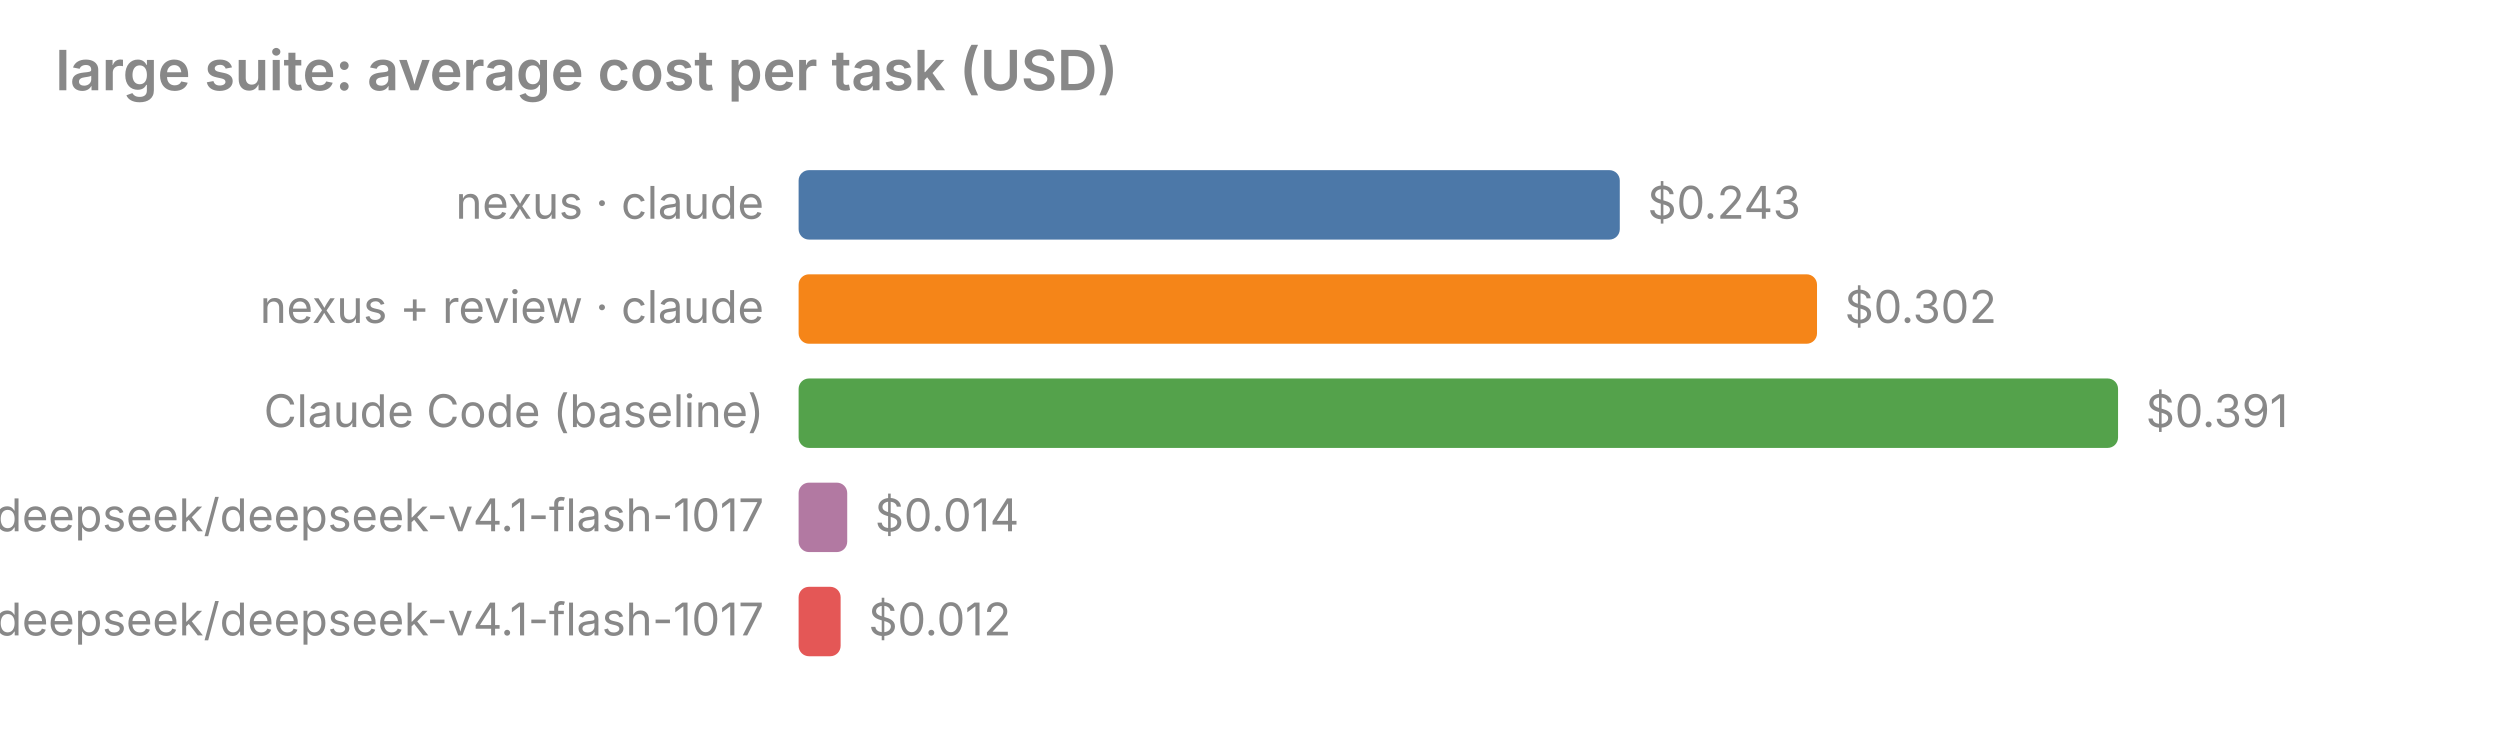
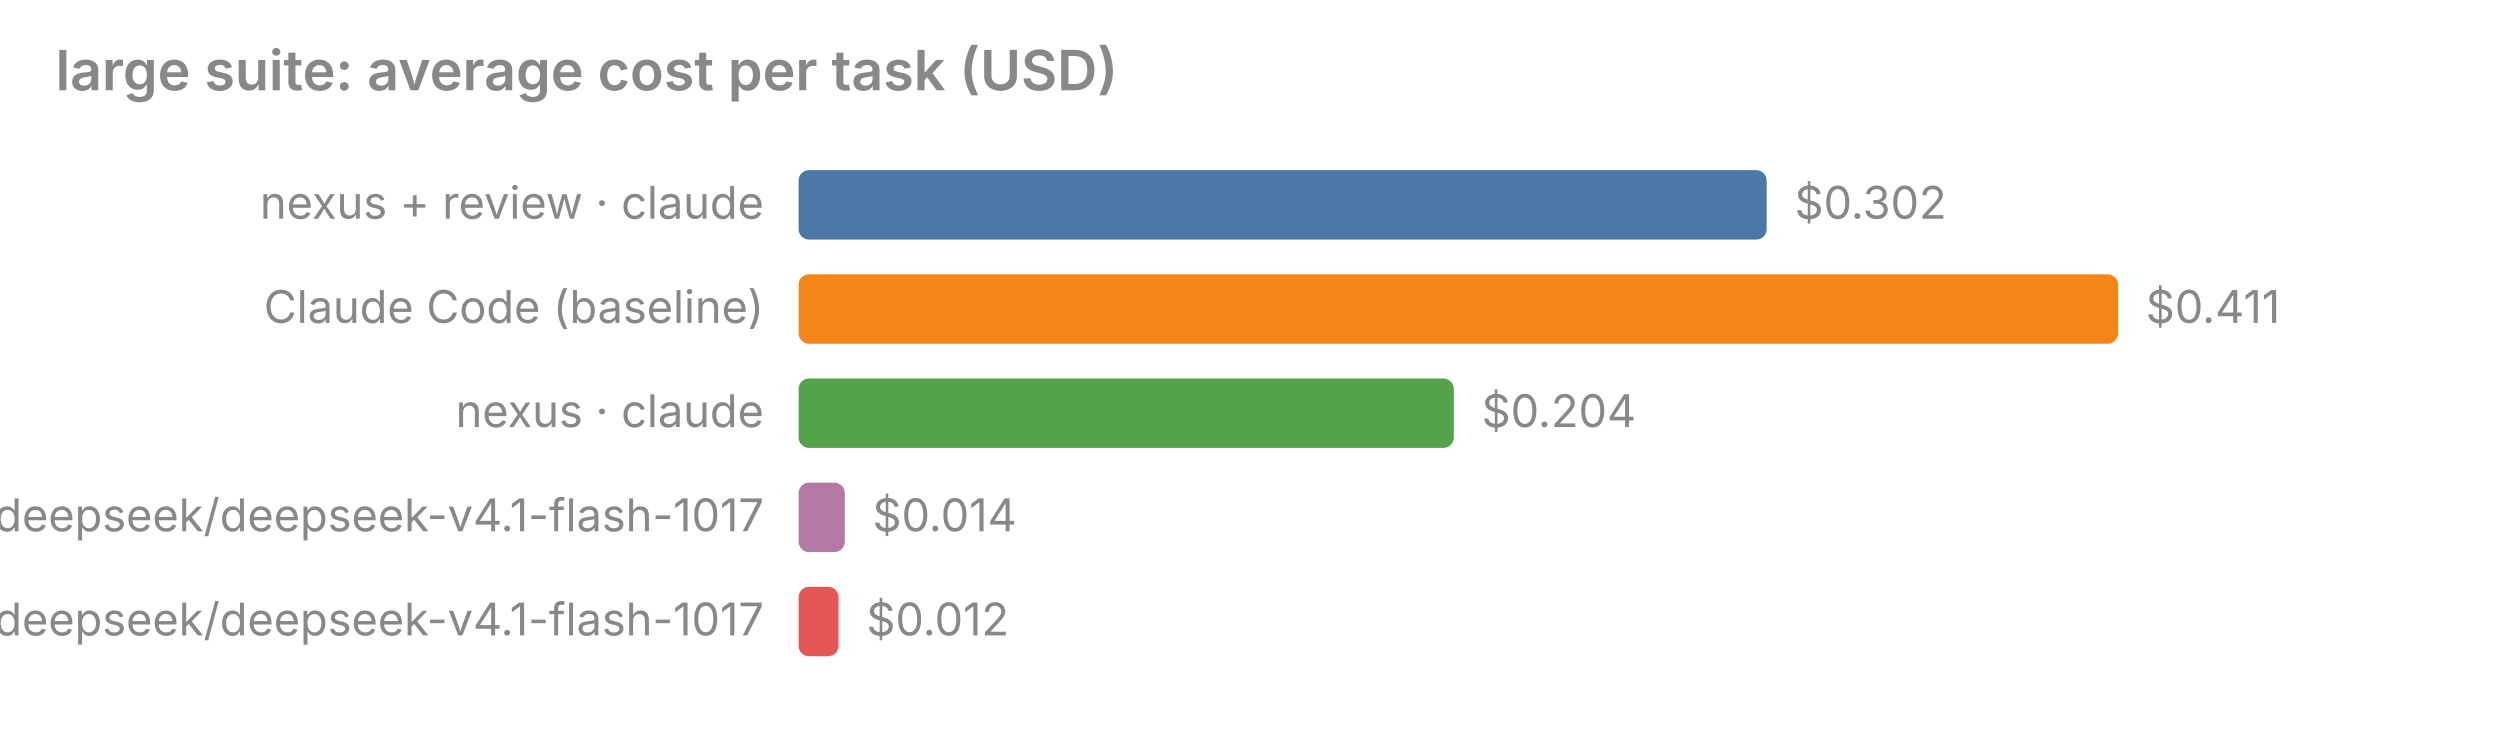
<svg xmlns="http://www.w3.org/2000/svg" width="720" height="214" viewBox="0 0 720 214" font-family="system-ui, -apple-system, Segoe UI, sans-serif">
  <text x="16" y="26" font-size="16" font-weight="600" fill="#888">large suite: average cost per task (USD)</text>
-   <text x="220" y="63" text-anchor="end" font-size="13" fill="#888">nexus · claude</text>
-   <rect x="230" y="49" width="236.5" height="20" rx="3" fill="#4C78A8" />
-   <text x="474.509" y="63" font-size="13" fill="#888">$0.243</text>
-   <text x="220" y="93" text-anchor="end" font-size="13" fill="#888">nexus + review · claude</text>
-   <rect x="230" y="79" width="293.3" height="20" rx="3" fill="#F58518" />
-   <text x="531.276" y="93" font-size="13" fill="#888">$0.302</text>
-   <text x="220" y="123" text-anchor="end" font-size="13" fill="#888">Claude Code (baseline)</text>
-   <rect x="230" y="109" width="380.0" height="20" rx="3" fill="#54A24B" />
-   <text x="618" y="123" font-size="13" fill="#888">$0.391</text>
+   <text x="220" y="63" text-anchor="end" font-size="13" fill="#888">nexus + review · claude</text>
+   <rect x="230" y="49" width="278.8" height="20" rx="3" fill="#4C78A8" />
+   <text x="516.837" y="63" font-size="13" fill="#888">$0.302</text>
+   <text x="220" y="93" text-anchor="end" font-size="13" fill="#888">Claude Code (baseline)</text>
+   <rect x="230" y="79" width="380.0" height="20" rx="3" fill="#F58518" />
+   <text x="618" y="93" font-size="13" fill="#888">$0.411</text>
+   <text x="220" y="123" text-anchor="end" font-size="13" fill="#888">nexus · claude</text>
+   <rect x="230" y="109" width="188.7" height="20" rx="3" fill="#54A24B" />
+   <text x="426.72" y="123" font-size="13" fill="#888">$0.204</text>
  <text x="220" y="153" text-anchor="end" font-size="13" fill="#888">nexus + review · deepseek/deepseek-v4.1-flash-1017</text>
-   <rect x="230" y="139" width="14.0" height="20" rx="3" fill="#B279A2" />
-   <text x="251.978" y="153" font-size="13" fill="#888">$0.014</text>
+   <rect x="230" y="139" width="13.3" height="20" rx="3" fill="#B279A2" />
+   <text x="251.29" y="153" font-size="13" fill="#888">$0.014</text>
  <text x="220" y="183" text-anchor="end" font-size="13" fill="#888">nexus · deepseek/deepseek-v4.1-flash-1017</text>
-   <rect x="230" y="169" width="12.1" height="20" rx="3" fill="#E45756" />
-   <text x="250.137" y="183" font-size="13" fill="#888">$0.012</text>
+   <rect x="230" y="169" width="11.5" height="20" rx="3" fill="#E45756" />
+   <text x="249.539" y="183" font-size="13" fill="#888">$0.012</text>
</svg>
